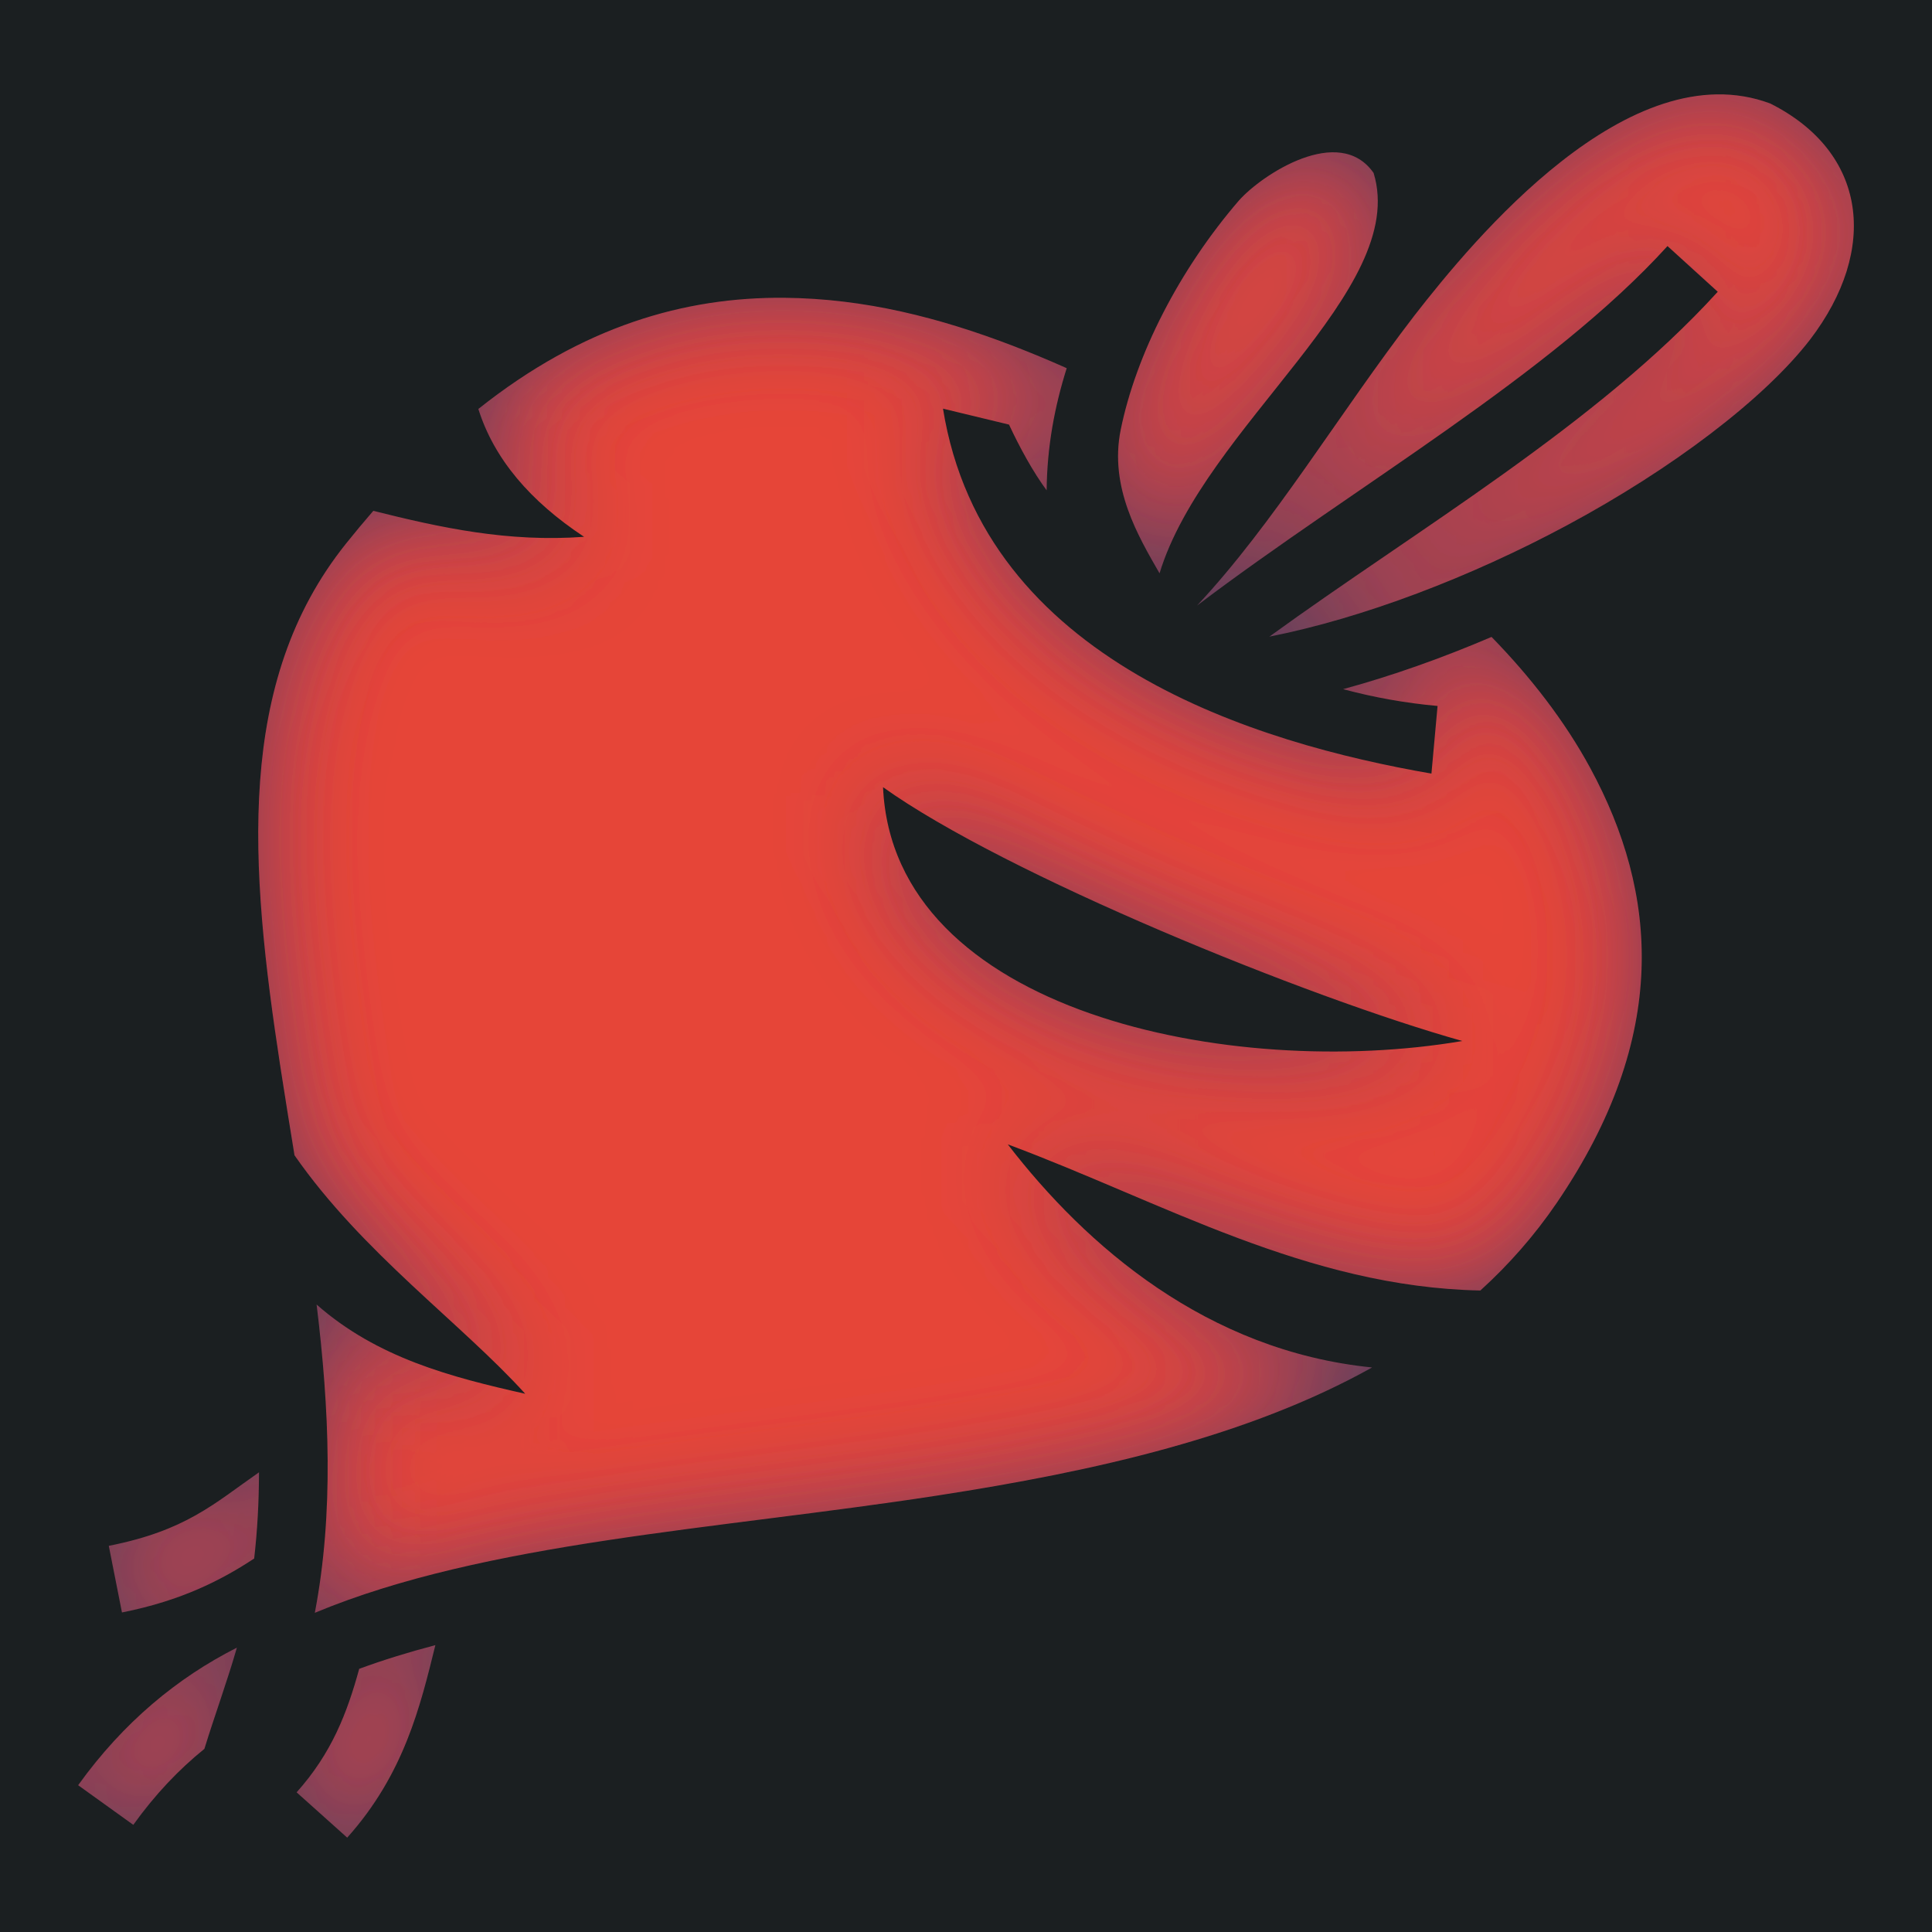
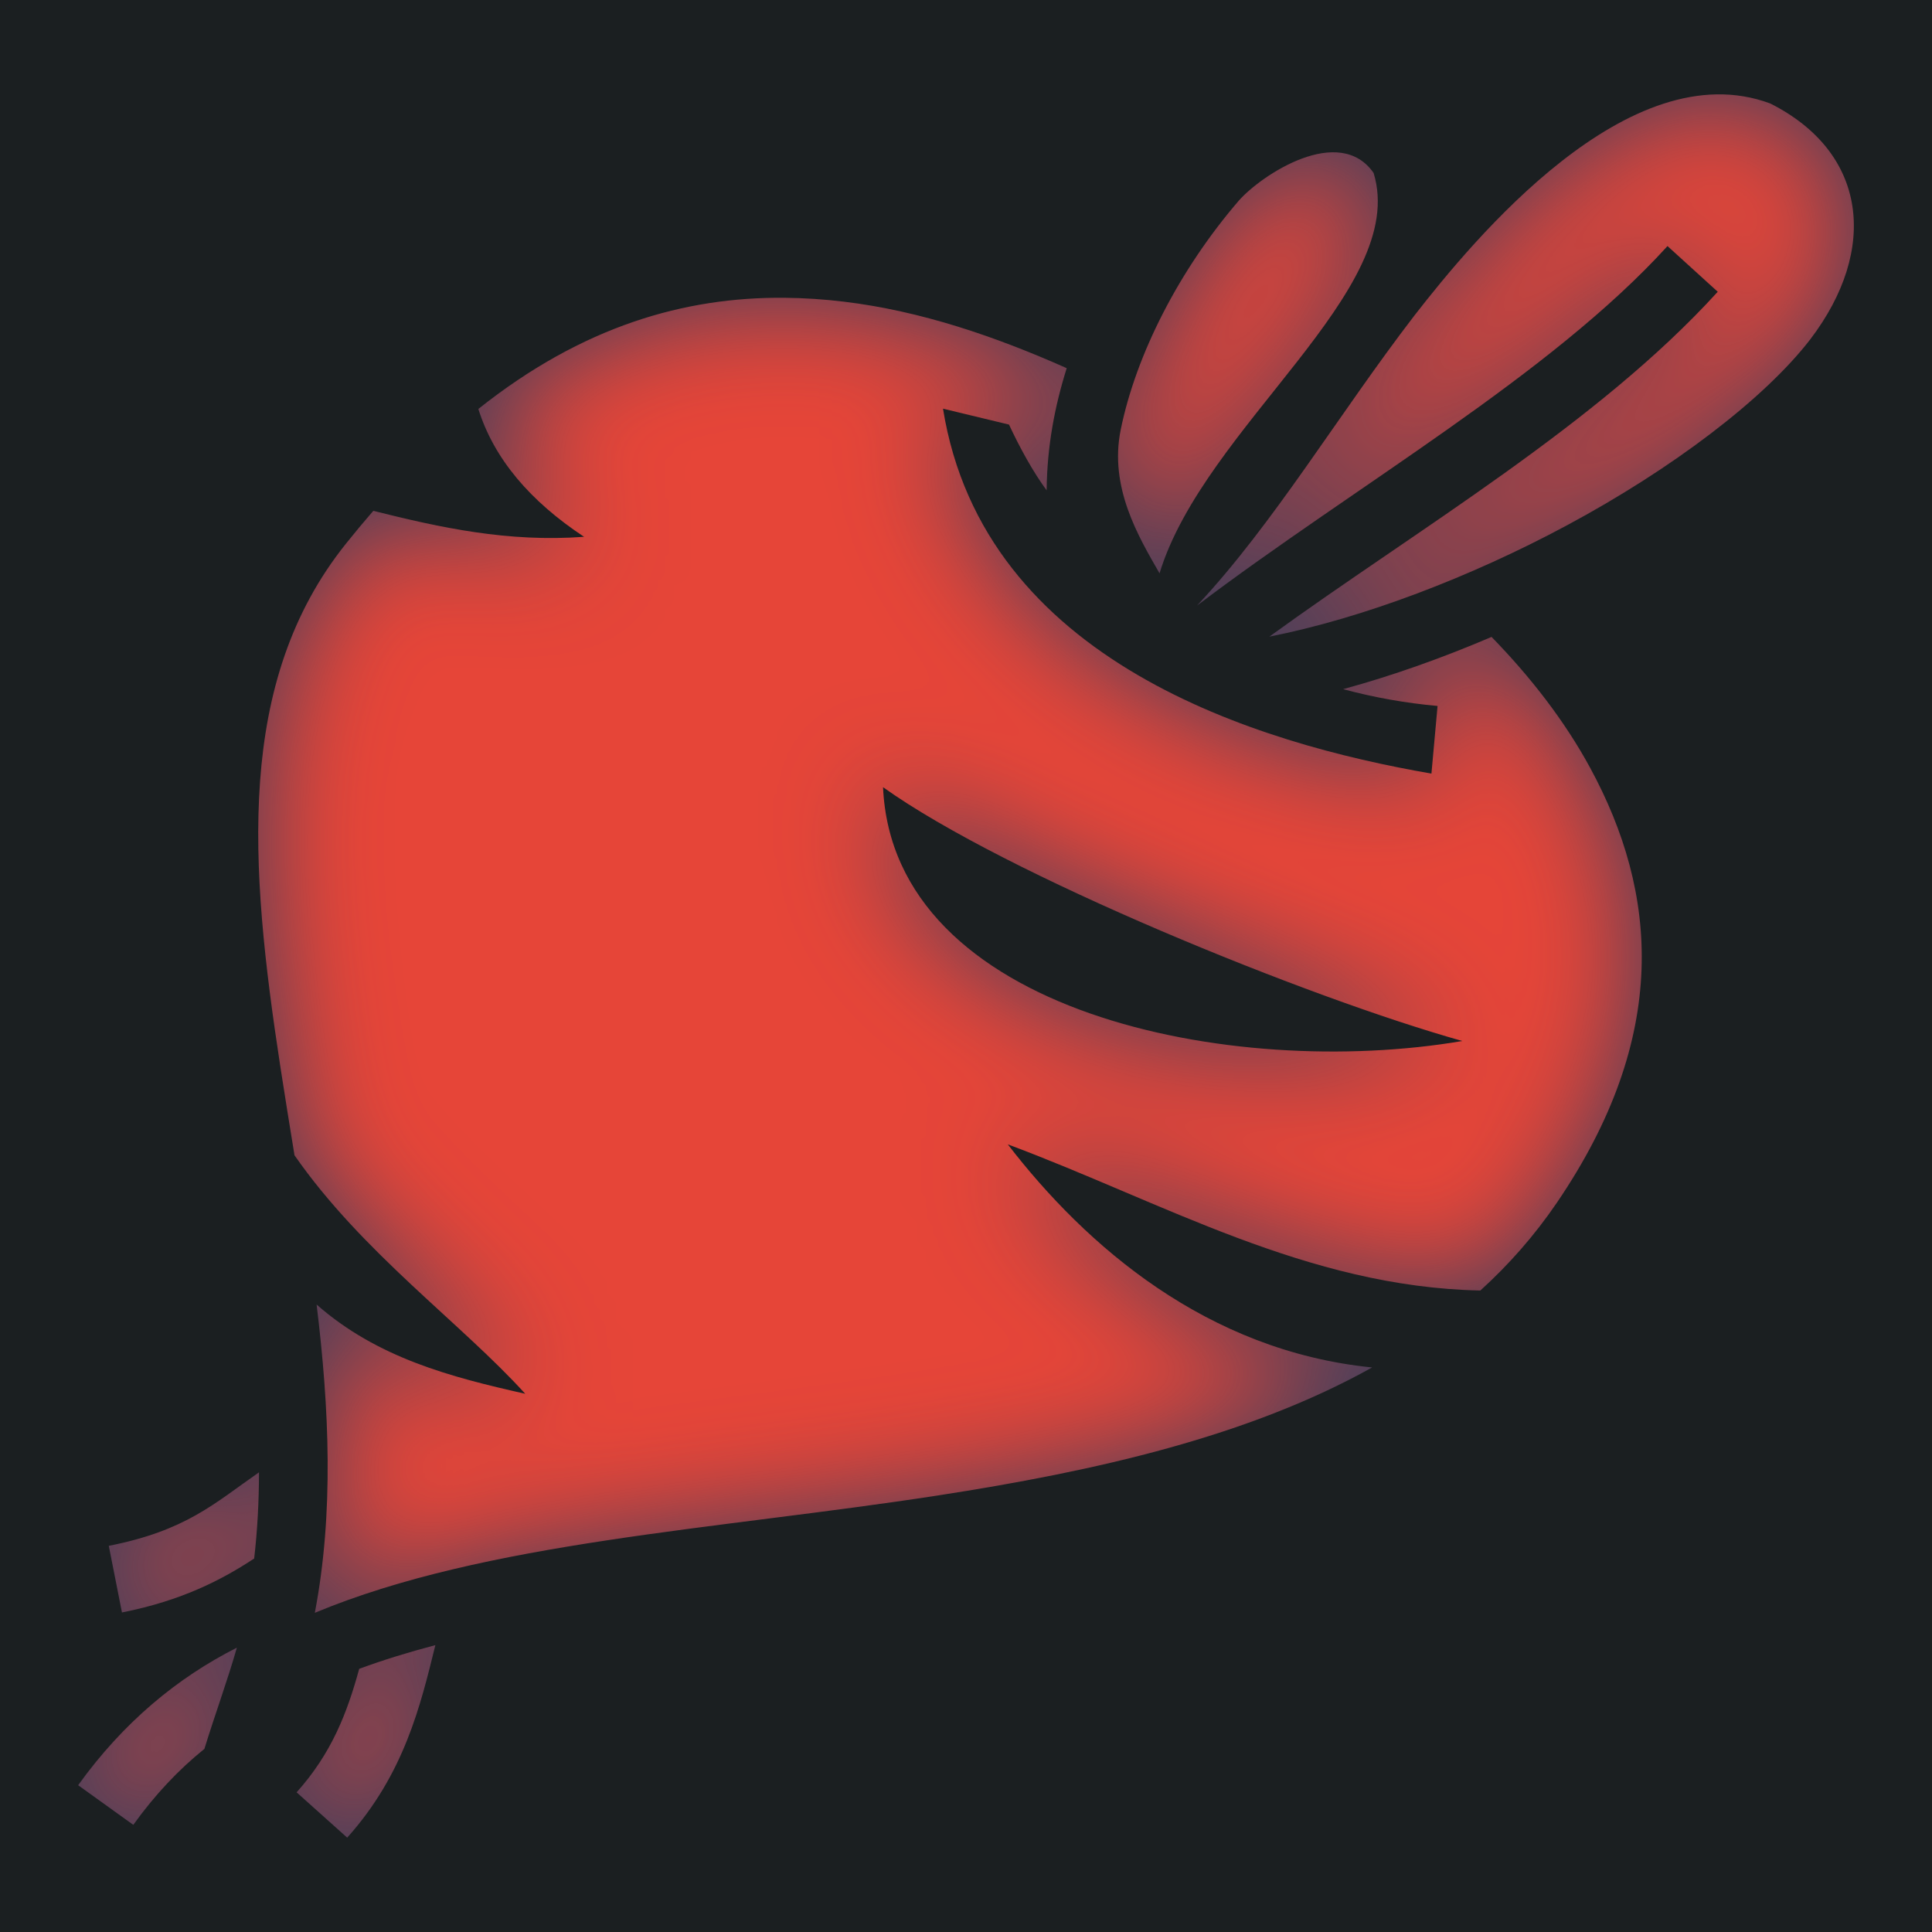
- <svg xmlns="http://www.w3.org/2000/svg" style="height: 512px; width: 512px;" viewBox="0 0 512 512">
-   <defs>
-     <filter id="shadow-1" height="300%" width="300%" x="-100%" y="-100%">
-       <feFlood flood-color="rgba(58, 63, 94, 1)" result="flood" />
-       <feComposite in="flood" in2="SourceGraphic" operator="out" result="composite" />
-       <feGaussianBlur in="composite" stdDeviation="15" result="blur" />
-       <feOffset dx="0" dy="0" result="offset" />
-       <feComposite in2="SourceGraphic" in="offset" operator="atop" />
+ <svg xmlns="http://www.w3.org/2000/svg" style="height: 512px; width: 512px;" viewBox="0 0 512 512" version="1.1" id="svg3">
+   <defs id="defs2">
+     <filter id="shadow-1" height="1.156" width="1.153" x="-0.077" y="-0.078">
+       <feComposite in="flood" in2="SourceGraphic" operator="out" result="composite" id="feComposite1" />
+       <feGaussianBlur in="composite" stdDeviation="15" result="blur" id="feGaussianBlur1" />
+       <feOffset dx="0" dy="0" result="offset" id="feOffset1" />
+       <feComposite in2="SourceGraphic" in="offset" operator="atop" id="feComposite2" />
+     </filter>
+     <filter style="color-interpolation-filters:sRGB;" id="filter4" x="-0.153" y="-0.156" width="1.306" height="1.312">
+       <feFlood result="flood" in="SourceGraphic" flood-opacity="1" flood-color="rgb(58,63,94)" id="feFlood3" />
+       <feGaussianBlur result="blur" in="SourceGraphic" stdDeviation="15" id="feGaussianBlur3" />
+       <feOffset result="offset" in="blur" dx="0" dy="0" id="feOffset3" />
+       <feComposite result="comp1" operator="out" in="flood" in2="offset" id="feComposite3" />
+       <feComposite result="comp2" operator="atop" in="comp1" in2="SourceGraphic" id="feComposite4" />
    </filter>
  </defs>
-   <path d="M0 0h512v512H0z" fill="#1b1f21" fill-opacity="1" />
-   <g class="" style="" transform="translate(0,0)">
-     <path d="M374.827 83.628c-19.941 25.941-37.3 55.202-57.602 76.85 42.07-31.83 93.583-61.062 124.68-95.268l13.316 12.108c-31.93 35.121-79.62 62.941-118.832 91.4 24.9-4.92 53.317-15.804 78.711-29.416 28.019-15.018 52.44-33.554 64.62-49.343 18.238-23.928 15.072-49.637-10.585-62.534-37.377-13.933-78.551 35.944-94.308 56.203zm-46.483-30.511c-15.83 18.366-27.298 40.84-31.347 60.783-3.094 15.234 4.698 28.31 10.292 38.035 11.866-38.953 66.253-75.01 56.731-106.1-9.103-13.062-29.6.445-35.676 7.282zM207.83 78.914c-26.263-.217-53.339 7.404-81.065 29.466 4.166 13.234 13.735 24.44 28.02 33.88-20.135 1.497-38.098-2.434-55.854-6.884a279.777 279.777 0 0 0-7.3 8.764c-29.215 36.546-25.564 84.915-17.325 138.615 1.185 7.72 2.461 15.545 3.739 23.407 17.961 25.841 44.317 44.605 61.146 63.203-19.724-4.433-39.208-9.504-55.289-23.65 3.355 27.477 4.61 55.088-.47 81.699C128.7 408.55 189.608 405.407 248.45 396.33c42.04-6.486 82.47-15.68 115.178-33.94-43.78-4.386-75.77-32.129-96.555-59.123 40.917 15.231 79.213 37.8 125.236 38.733 7.535-6.843 14.328-14.535 20.244-23.22 30.131-44.224 26.828-82.175 8.877-115.259-6.771-12.48-15.831-24.138-26.154-34.73-13.05 5.58-26.335 10.302-39.338 13.843a147.344 147.344 0 0 0 25.03 4.453l-1.622 17.926c-45.97-7.973-118.646-29.566-129.441-96.715l17.496 4.225c2.818 6.044 6.36 12.536 9.969 17.42.117-11.614 2.105-22.155 5.32-32.373-18.786-8.362-38.644-15.175-58.998-17.617a142.936 142.936 0 0 0-15.863-1.04zm26.185 129.697c32.463 23.194 112.594 55.792 153.52 67.265-61.147 10.412-150.872-7.51-153.52-67.265zM68.64 390.179c-11.983 8.343-19.348 15.435-39.812 19.483l3.492 17.656c15.958-3.157 26.524-8.699 35.037-14.291.864-7.467 1.262-15.092 1.283-22.848zm46.737 45.797c-7.106 1.874-13.862 3.946-20.182 6.281-3.208 11.702-7.301 22.361-16.59 32.729l13.406 12.01c15.115-16.871 19.42-35.009 23.366-51.02zm-52.604.672c-15.72 7.943-30.074 19.765-42.064 36.451l14.615 10.504c5.82-8.101 12.11-14.705 18.844-20.133 2.708-8.829 6.176-18.274 8.605-26.822z" fill="#e64539" fill-opacity="1" filter="url(#shadow-1)" />
+   <path d="M0 0h512v512H0z" fill="#1b1f21" fill-opacity="1" id="path2" />
+   <g class="" style="filter:url(#filter4)" transform="translate(0,0)" id="g3">
+     <path d="M374.827 83.628c-19.941 25.941-37.3 55.202-57.602 76.85 42.07-31.83 93.583-61.062 124.68-95.268l13.316 12.108c-31.93 35.121-79.62 62.941-118.832 91.4 24.9-4.92 53.317-15.804 78.711-29.416 28.019-15.018 52.44-33.554 64.62-49.343 18.238-23.928 15.072-49.637-10.585-62.534-37.377-13.933-78.551 35.944-94.308 56.203zm-46.483-30.511c-15.83 18.366-27.298 40.84-31.347 60.783-3.094 15.234 4.698 28.31 10.292 38.035 11.866-38.953 66.253-75.01 56.731-106.1-9.103-13.062-29.6.445-35.676 7.282zM207.83 78.914c-26.263-.217-53.339 7.404-81.065 29.466 4.166 13.234 13.735 24.44 28.02 33.88-20.135 1.497-38.098-2.434-55.854-6.884a279.777 279.777 0 0 0-7.3 8.764c-29.215 36.546-25.564 84.915-17.325 138.615 1.185 7.72 2.461 15.545 3.739 23.407 17.961 25.841 44.317 44.605 61.146 63.203-19.724-4.433-39.208-9.504-55.289-23.65 3.355 27.477 4.61 55.088-.47 81.699C128.7 408.55 189.608 405.407 248.45 396.33c42.04-6.486 82.47-15.68 115.178-33.94-43.78-4.386-75.77-32.129-96.555-59.123 40.917 15.231 79.213 37.8 125.236 38.733 7.535-6.843 14.328-14.535 20.244-23.22 30.131-44.224 26.828-82.175 8.877-115.259-6.771-12.48-15.831-24.138-26.154-34.73-13.05 5.58-26.335 10.302-39.338 13.843a147.344 147.344 0 0 0 25.03 4.453l-1.622 17.926c-45.97-7.973-118.646-29.566-129.441-96.715l17.496 4.225c2.818 6.044 6.36 12.536 9.969 17.42.117-11.614 2.105-22.155 5.32-32.373-18.786-8.362-38.644-15.175-58.998-17.617a142.936 142.936 0 0 0-15.863-1.04zm26.185 129.697c32.463 23.194 112.594 55.792 153.52 67.265-61.147 10.412-150.872-7.51-153.52-67.265zM68.64 390.179c-11.983 8.343-19.348 15.435-39.812 19.483l3.492 17.656c15.958-3.157 26.524-8.699 35.037-14.291.864-7.467 1.262-15.092 1.283-22.848zm46.737 45.797c-7.106 1.874-13.862 3.946-20.182 6.281-3.208 11.702-7.301 22.361-16.59 32.729l13.406 12.01c15.115-16.871 19.42-35.009 23.366-51.02zm-52.604.672c-15.72 7.943-30.074 19.765-42.064 36.451l14.615 10.504c5.82-8.101 12.11-14.705 18.844-20.133 2.708-8.829 6.176-18.274 8.605-26.822z" fill="#e64539" fill-opacity="1" filter="url(#shadow-1)" id="path3" />
  </g>
</svg>
